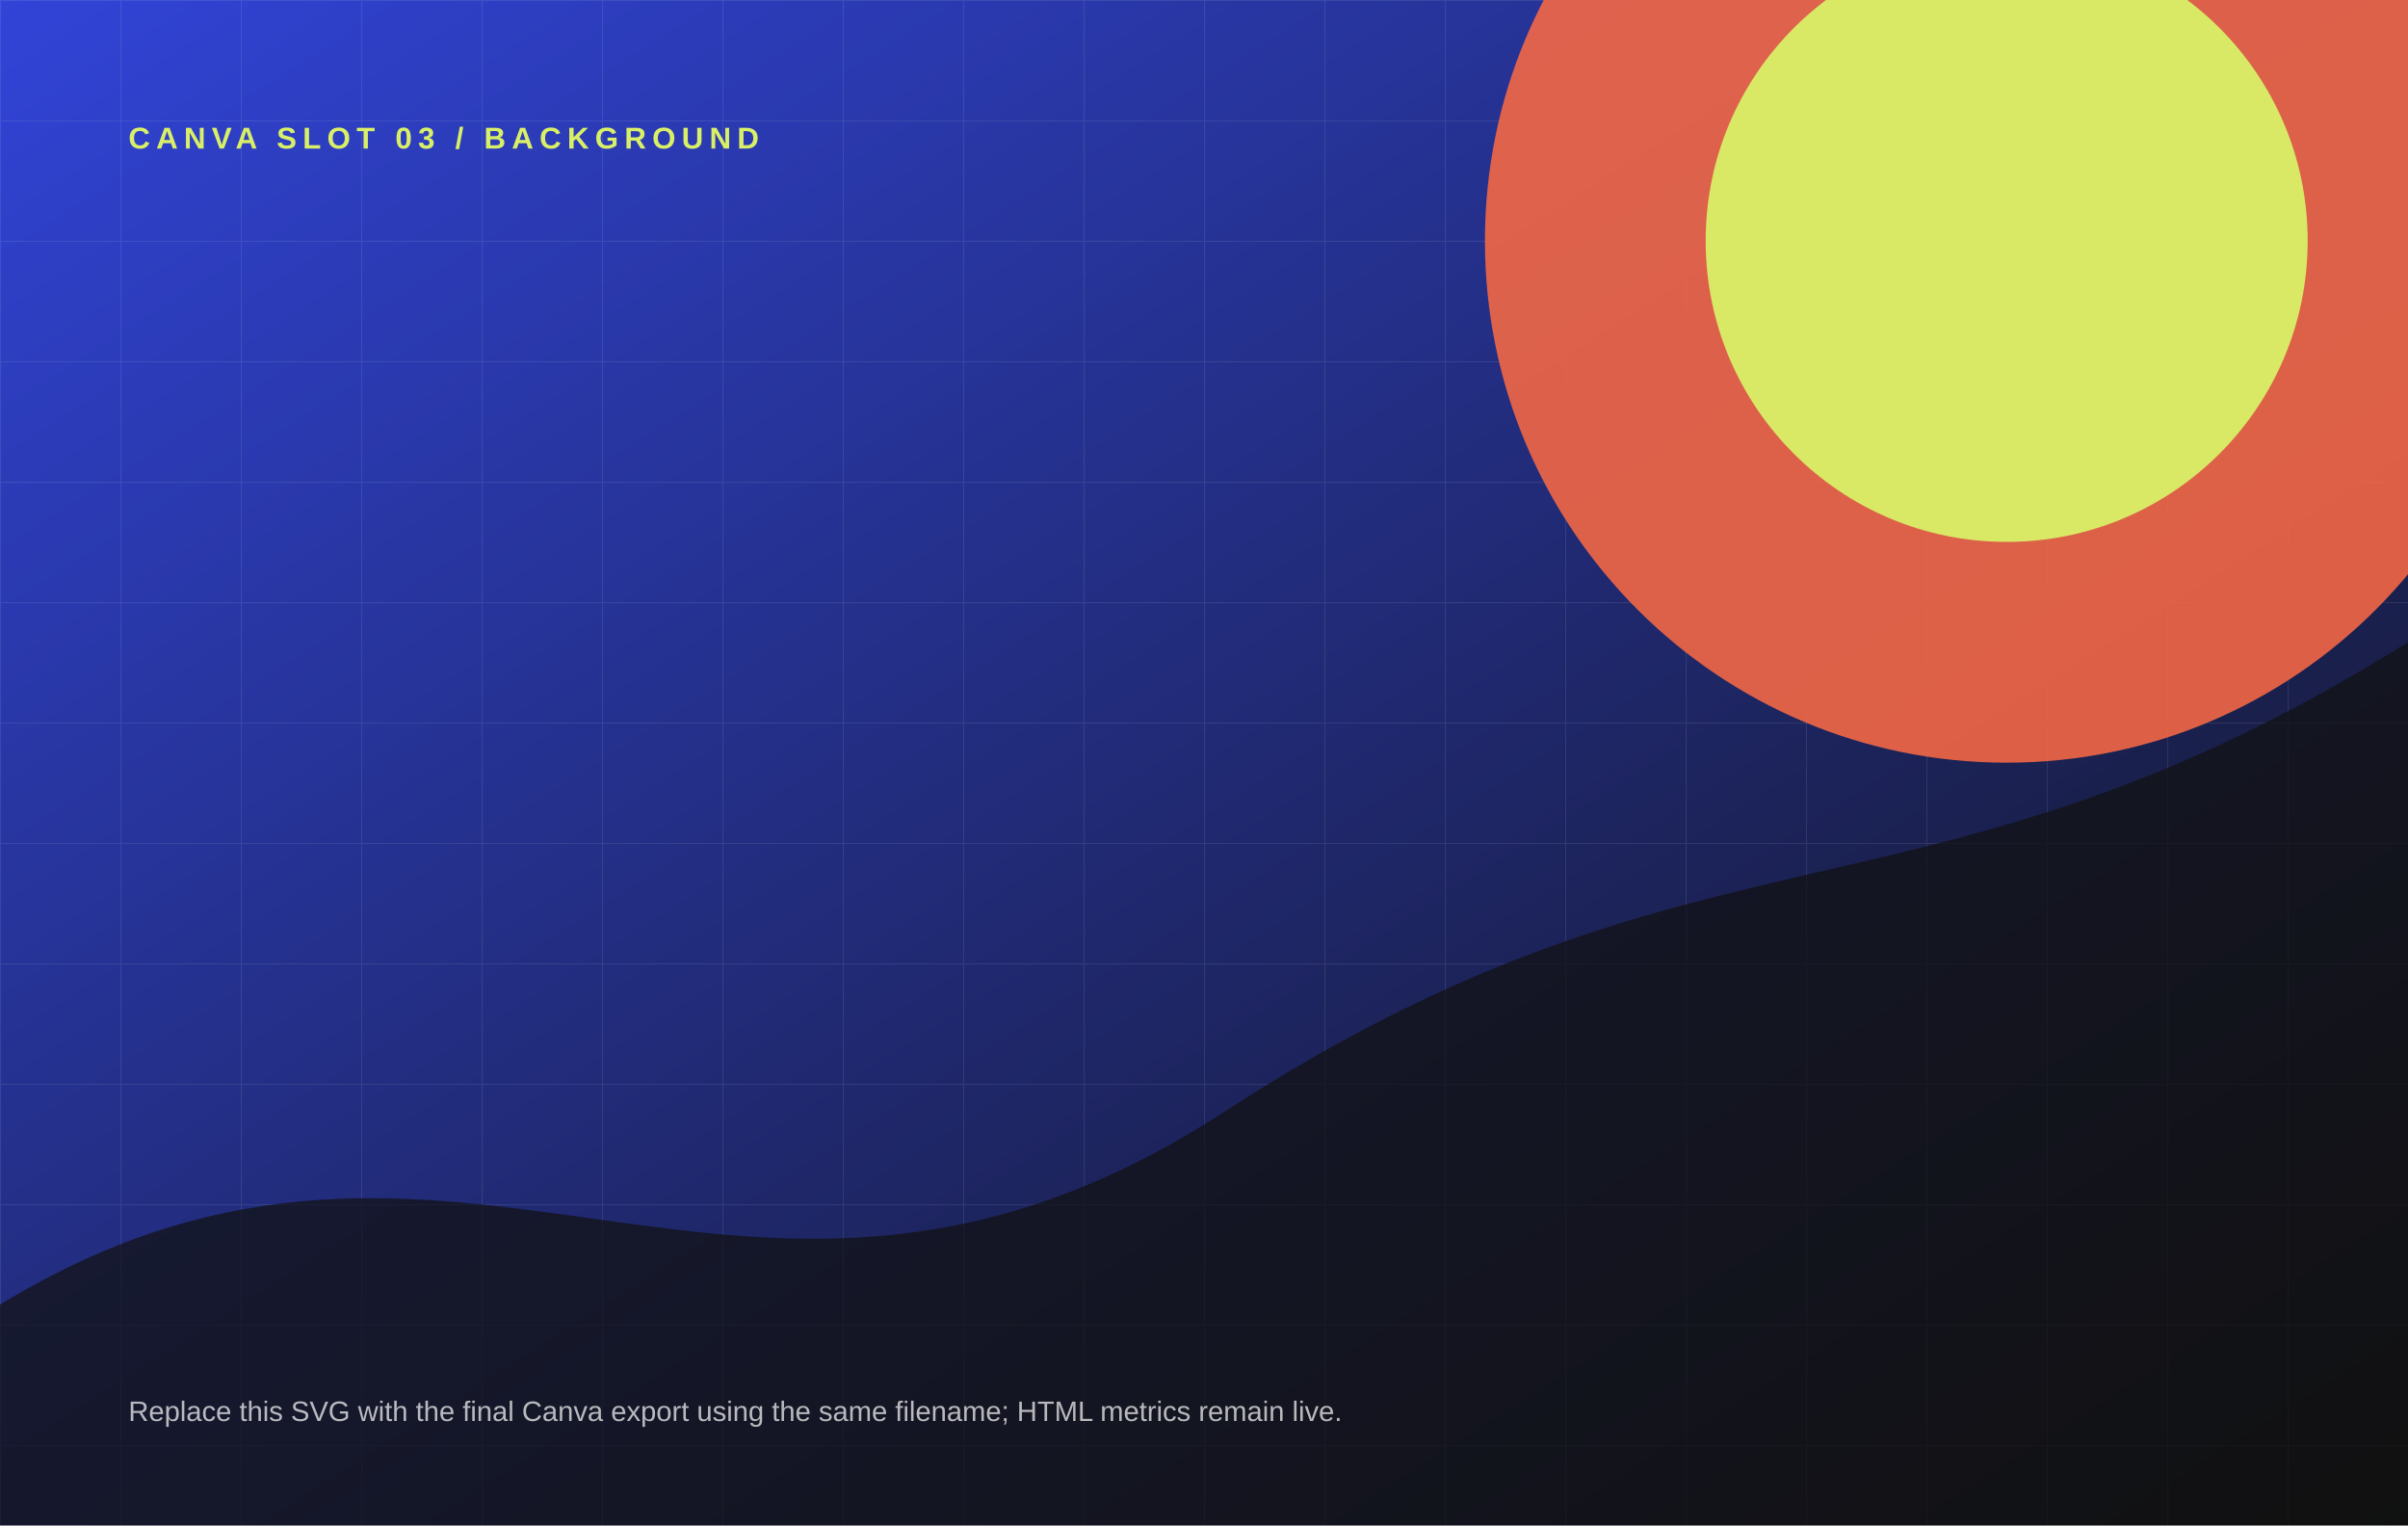
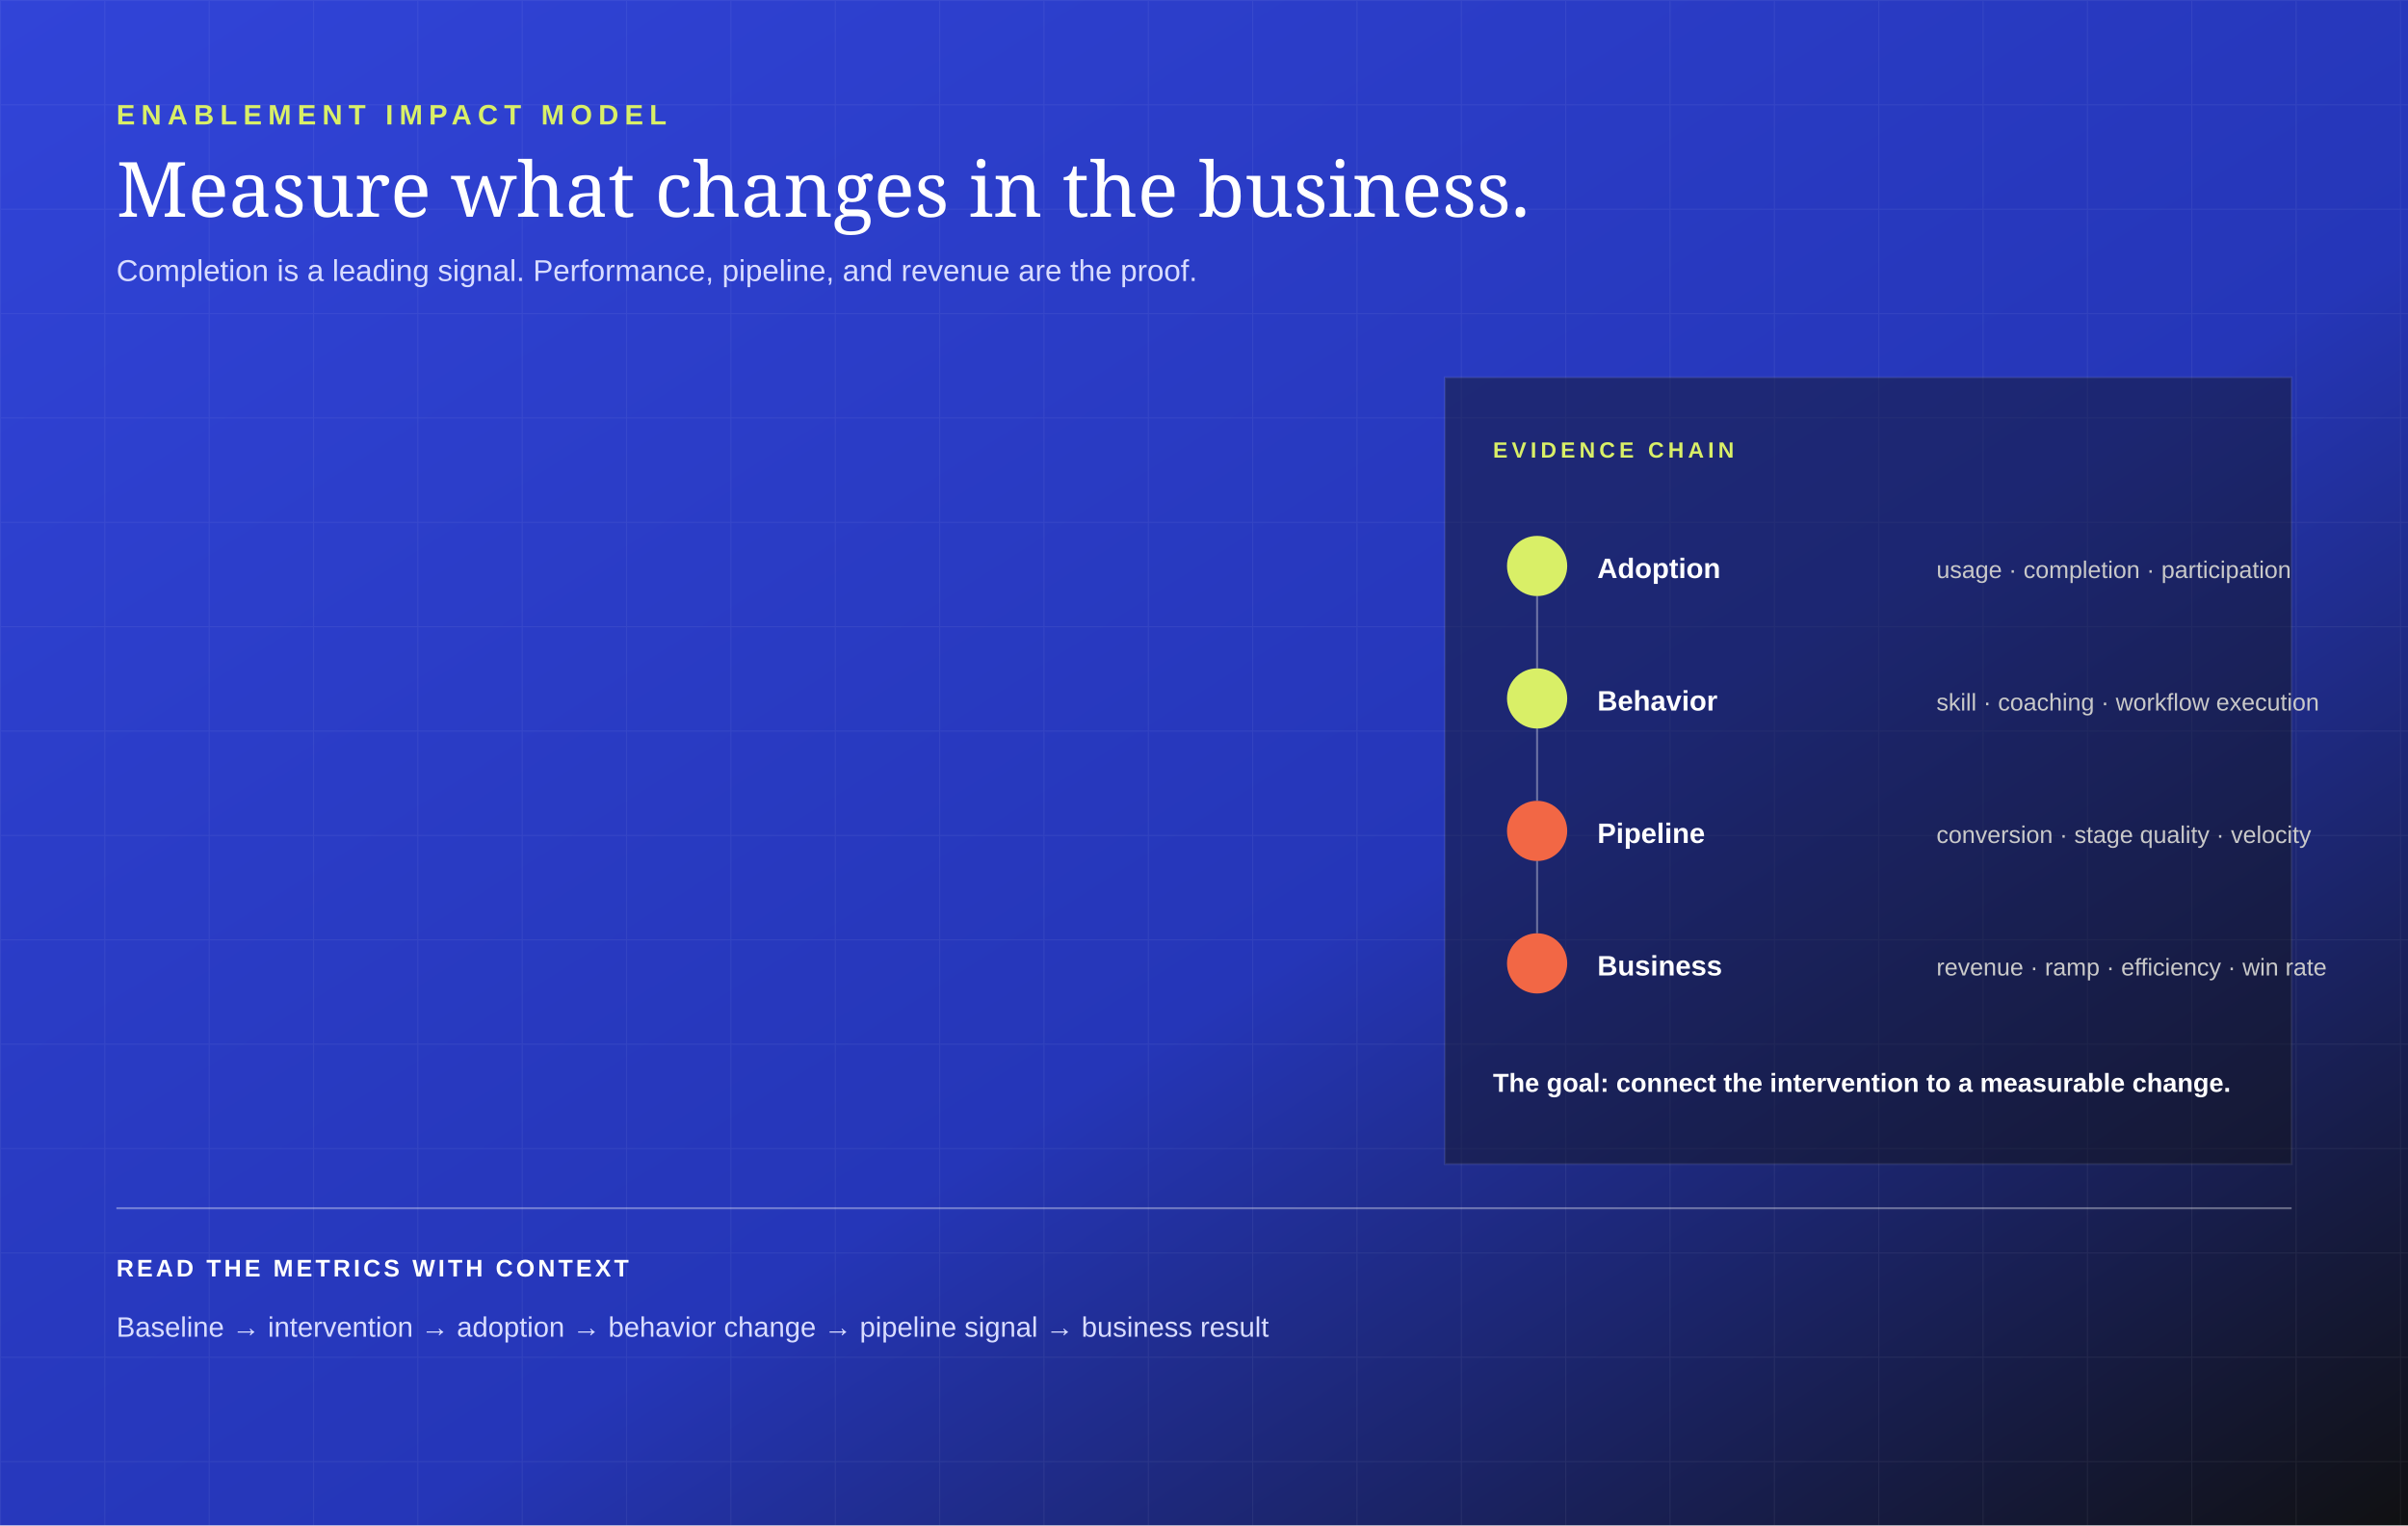
<svg xmlns="http://www.w3.org/2000/svg" viewBox="0 0 1200 760" role="img" aria-labelledby="title desc">
  <defs>
-     <linearGradient id="blue" x1="0" y1="0" x2="1" y2="1">
+     <linearGradient id="bg" x1="0" y1="0" x2="1" y2="1">
      <stop offset="0" stop-color="#3144d8" />
+       <stop offset=".58" stop-color="#2536b8" />
      <stop offset="1" stop-color="#101010" />
    </linearGradient>
-     <pattern id="grid" width="60" height="60" patternUnits="userSpaceOnUse">
-       <path d="M60 0H0v60" fill="none" stroke="#ffffff" stroke-opacity=".09" />
+     <pattern id="grid" width="52" height="52" patternUnits="userSpaceOnUse">
+       <path d="M52 0H0v52" fill="none" stroke="#fff" stroke-opacity=".055" />
    </pattern>
  </defs>
-   <rect width="1200" height="760" fill="url(#blue)" />
+   <rect width="1200" height="760" fill="url(#bg)" />
  <rect width="1200" height="760" fill="url(#grid)" />
-   <circle cx="1000" cy="120" r="260" fill="#f26745" opacity=".9" />
-   <circle cx="1000" cy="120" r="150" fill="#d9ef67" opacity=".95" />
-   <path d="M0 650C230 510 370 710 610 554S960 470 1200 320V760H0Z" fill="#101010" opacity=".72" />
-   <text x="64" y="74" fill="#d9ef67" font-family="Arial, Helvetica, sans-serif" font-size="15" font-weight="700" letter-spacing="3">CANVA SLOT 03 / BACKGROUND</text>
-   <text x="64" y="708" fill="#ffffff" opacity=".7" font-family="Arial, Helvetica, sans-serif" font-size="14">Replace this SVG with the final Canva export using the same filename; HTML metrics remain live.</text>
+   <g font-family="Arial,Helvetica,sans-serif">
+     <text x="58" y="62" fill="#d9ef67" font-size="14" font-weight="800" letter-spacing="3">ENABLEMENT IMPACT MODEL</text>
+     <text x="58" y="108" fill="#fff" font-family="Georgia,serif" font-size="38">Measure what changes in the business.</text>
+     <text x="58" y="140" fill="#d8dcff" font-size="15">Completion is a leading signal. Performance, pipeline, and revenue are the proof.</text>
+     <g transform="translate(720 188)">
+       <rect width="422" height="392" fill="#111" opacity=".42" stroke="#fff" stroke-opacity=".18" />
+       <text x="24" y="40" fill="#d9ef67" font-size="11" font-weight="800" letter-spacing="2">EVIDENCE CHAIN</text>
+       <g font-size="14" font-weight="700">
+         <circle cx="46" cy="94" r="15" fill="#d9ef67" />
+         <text x="76" y="100" fill="#fff">Adoption</text>
+         <text x="245" y="100" fill="#c9c9c9" font-size="12" font-weight="500">usage · completion · participation</text>
+         <line x1="46" y1="109" x2="46" y2="145" stroke="#fff" opacity=".35" />
+         <circle cx="46" cy="160" r="15" fill="#d9ef67" />
+         <text x="76" y="166" fill="#fff">Behavior</text>
+         <text x="245" y="166" fill="#c9c9c9" font-size="12" font-weight="500">skill · coaching · workflow execution</text>
+         <line x1="46" y1="175" x2="46" y2="211" stroke="#fff" opacity=".35" />
+         <circle cx="46" cy="226" r="15" fill="#f26745" />
+         <text x="76" y="232" fill="#fff">Pipeline</text>
+         <text x="245" y="232" fill="#c9c9c9" font-size="12" font-weight="500">conversion · stage quality · velocity</text>
+         <line x1="46" y1="241" x2="46" y2="277" stroke="#fff" opacity=".35" />
+         <circle cx="46" cy="292" r="15" fill="#f26745" />
+         <text x="76" y="298" fill="#fff">Business</text>
+         <text x="245" y="298" fill="#c9c9c9" font-size="12" font-weight="500">revenue · ramp · efficiency · win rate</text>
+       </g>
+       <text x="24" y="356" fill="#fff" font-size="13" font-weight="700">The goal: connect the intervention to a measurable change.</text>
+     </g>
+     <g transform="translate(58 602)">
+       <line x1="0" y1="0" x2="1084" y2="0" stroke="#fff" stroke-opacity=".35" />
+       <text x="0" y="34" fill="#fff" font-size="12" font-weight="800" letter-spacing="1.5">READ THE METRICS WITH CONTEXT</text>
+       <text x="0" y="64" fill="#d8dcff" font-size="14">Baseline → intervention → adoption → behavior change → pipeline signal → business result</text>
+     </g>
+   </g>
</svg>
